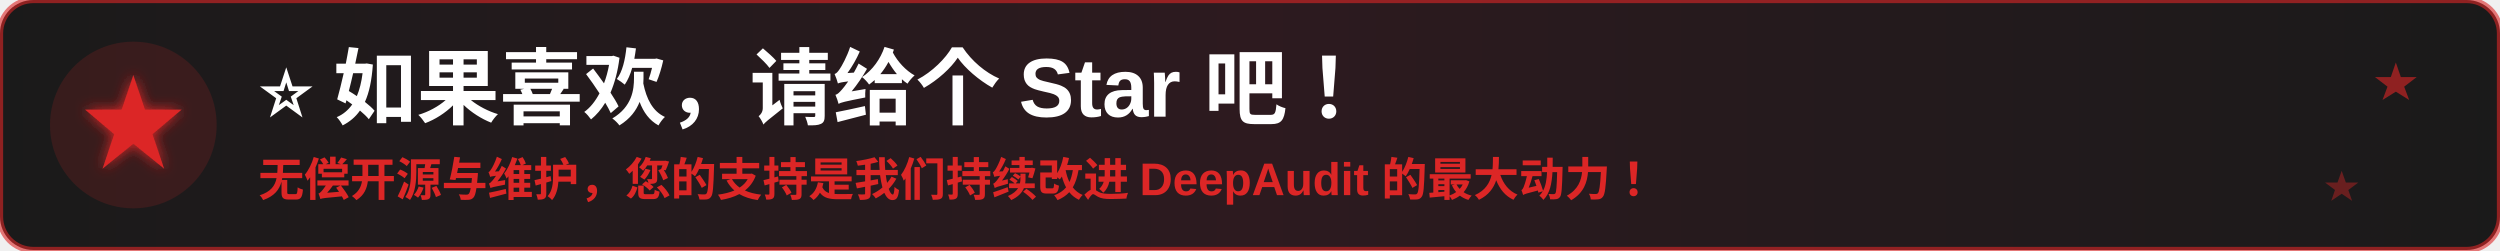
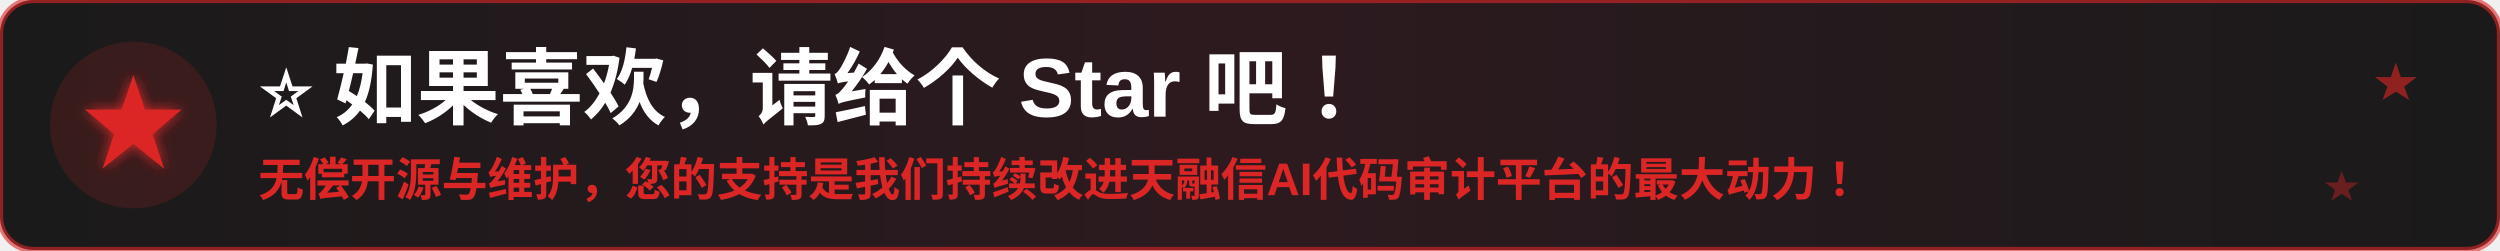
<svg xmlns="http://www.w3.org/2000/svg" width="600" height="60">
  <defs>
    <linearGradient id="bgGradient" x1="0%" y1="0%" x2="100%" y2="0%">
      <stop offset="0%" style="stop-color:#1a1a1a;stop-opacity:1" />
      <stop offset="50%" style="stop-color:#2d1a1f;stop-opacity:1" />
      <stop offset="100%" style="stop-color:#1a1a1a;stop-opacity:1" />
    </linearGradient>
    <filter id="glow">
      <feGaussianBlur stdDeviation="1.5" result="coloredBlur" />
      <feMerge>
        <feMergeNode in="coloredBlur" />
        <feMergeNode in="SourceGraphic" />
      </feMerge>
    </filter>
  </defs>
  <rect width="600" height="60" rx="8" fill="url(#bgGradient)" />
  <rect width="600" height="60" rx="8" fill="none" stroke="#dc2626" stroke-width="1.5" opacity="0.6" />
  <g transform="translate(32, 30)">
    <circle cx="0" cy="0" r="20" fill="#dc2626" opacity="0.15" />
    <path d="M 0,-12 L 2.8,-3.7 L 11.6,-3.7 L 4.6,2.2 L 7.4,10.5 L 0,4.5 L -7.4,10.5 L -4.6,2.2 L -11.6,-3.7 L -2.8,-3.7 Z" fill="#dc2626" filter="url(#glow)" />
  </g>
  <text x="62" y="28" font-family="'PingFang SC', 'Microsoft YaHei', Arial, sans-serif" font-size="20" font-weight="bold" fill="#ffffff">
    ⭐ 如果喜欢，请给个 Star 吧！
  </text>
  <text x="62" y="47" font-family="'PingFang SC', 'Microsoft YaHei', Arial, sans-serif" font-size="11" fill="#dc2626" font-weight="600">
-     无偿开源与维护，您的支持是我们持续改进 DeepAudit 的最大动力！
+     无偿开源与维护，您的支持是我们持续改进天融信AI代码审计平台的最大动力！
  </text>
  <g transform="translate(575, 20)">
    <path d="M 0,-5 L 1.2,-1.5 L 5,-1.5 L 2,0.8 L 3.2,4 L 0,2 L -3.2,4 L -2,0.8 L -5,-1.5 L -1.2,-1.5 Z" fill="#dc2626" opacity="0.6" />
  </g>
  <g transform="translate(562, 45)">
    <path d="M 0,-4 L 1,-1.2 L 4,-1.2 L 1.6,0.6 L 2.5,3.2 L 0,1.5 L -2.5,3.2 L -1.6,0.6 L -4,-1.2 L -1,-1.2 Z" fill="#dc2626" opacity="0.4" />
  </g>
</svg>
